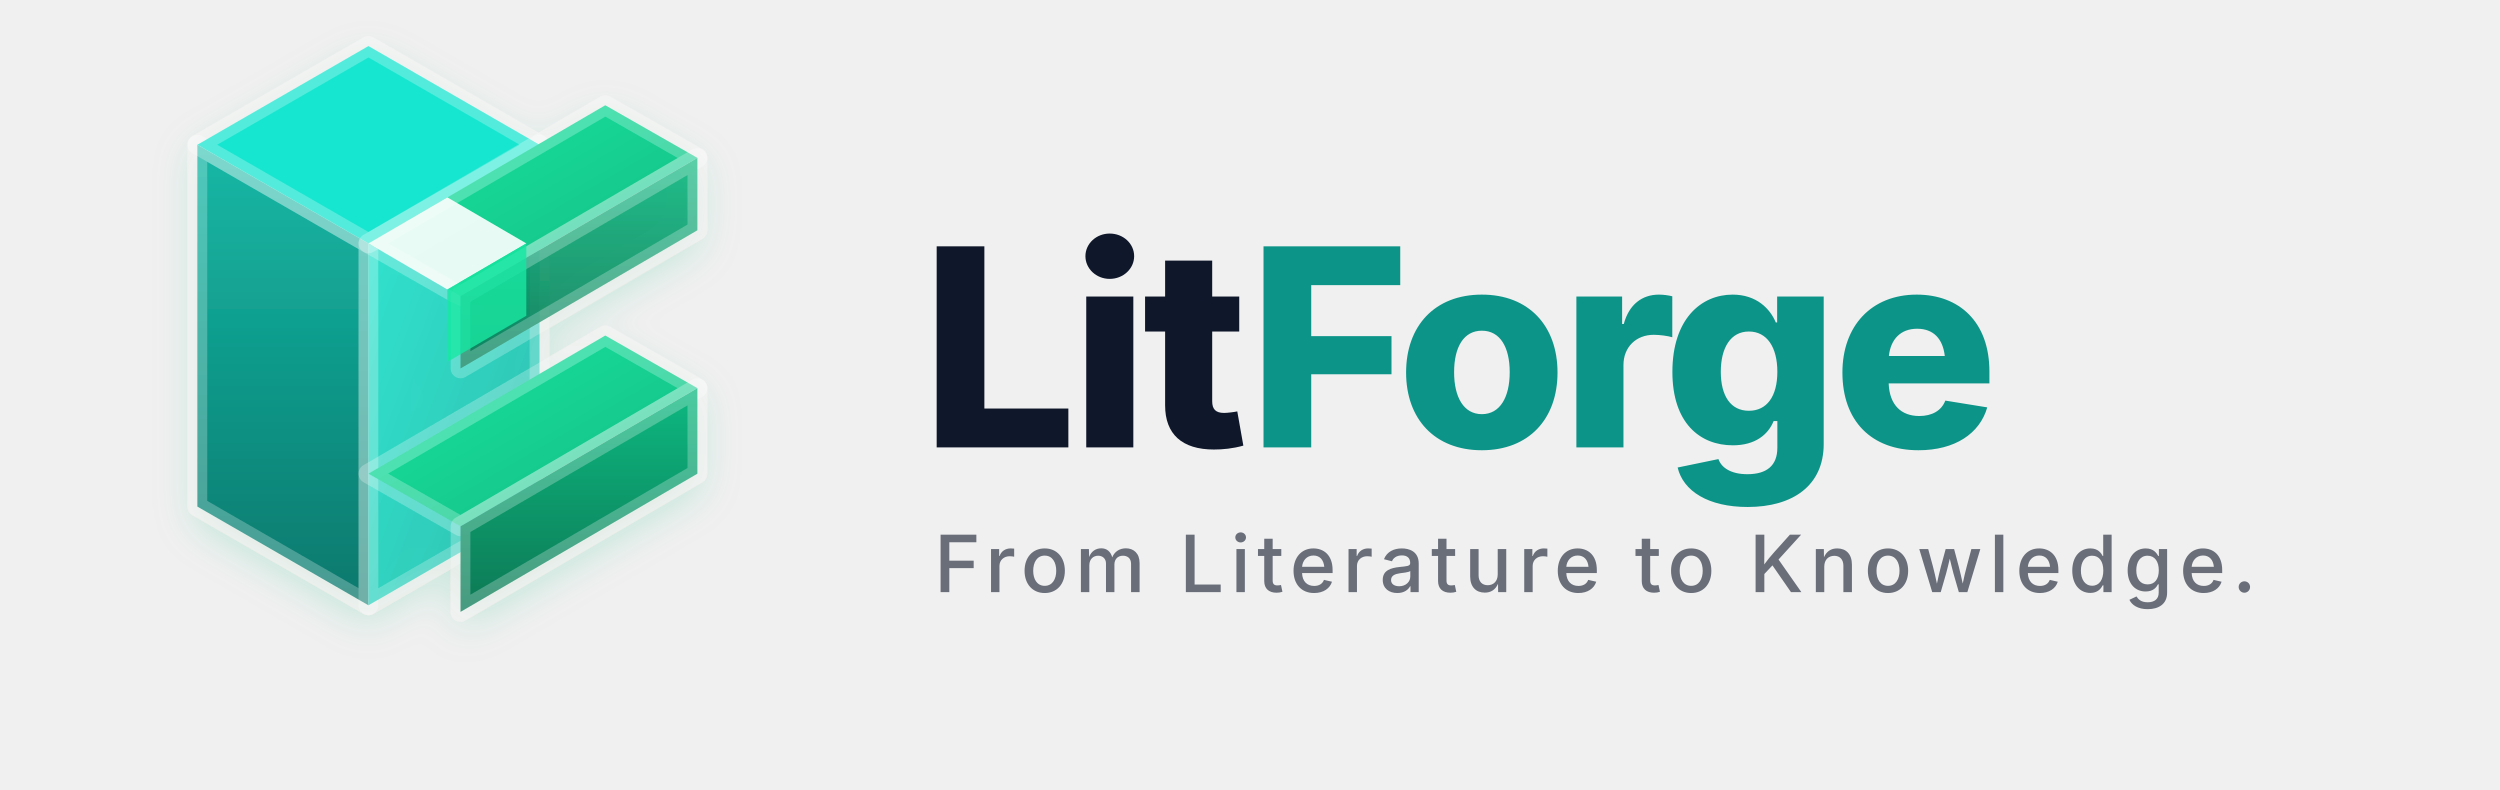
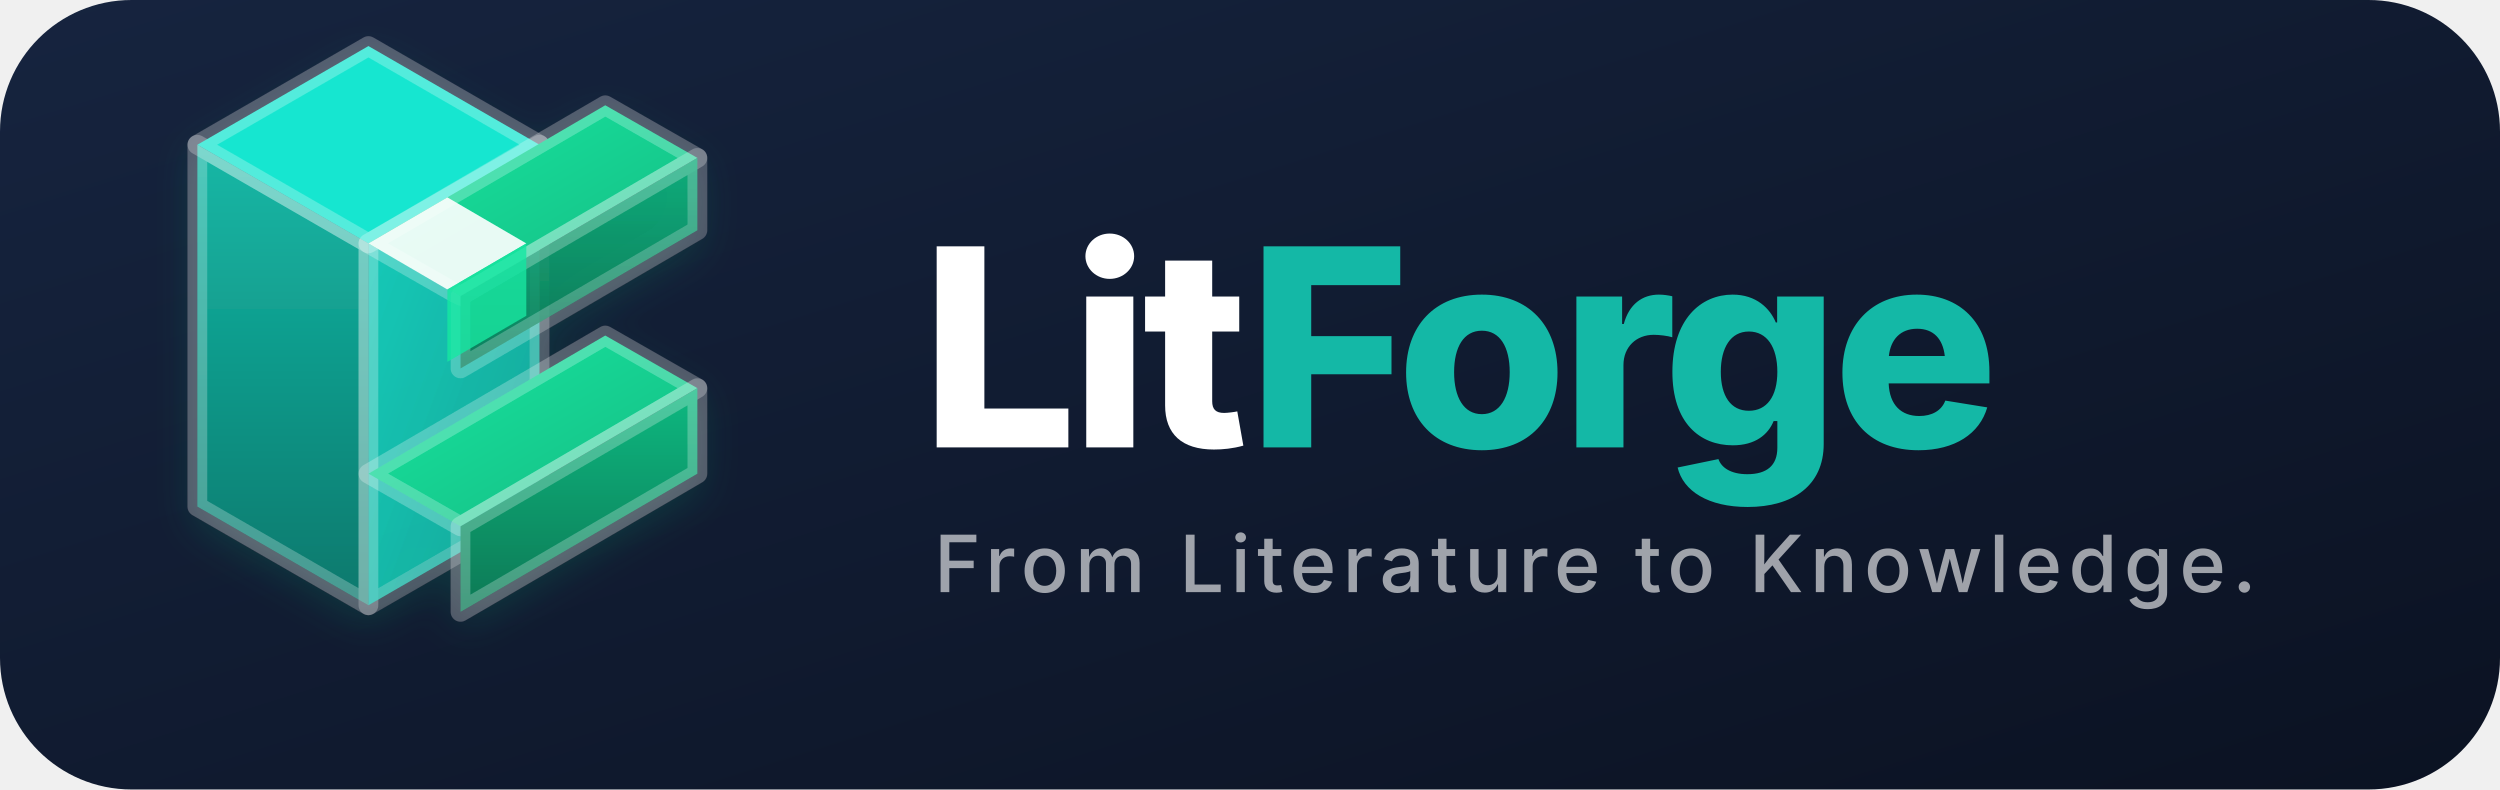
<svg xmlns="http://www.w3.org/2000/svg" viewBox="0 0 380 120" width="100%" height="100%">
-   <style>
-     .word { fill: #0f172a; }
-     .accent { fill: #0d9488; }
-     .tag { fill: #0f172a; opacity: 0.6; }
-     @media (prefers-color-scheme: dark) {
-       .word, .tag { fill: #ffffff; }
-       .accent { fill: #14b8a6; }
-       .tag { opacity: 0.5; }
-     }
-   </style>
+   <defs>
+     <linearGradient id="card" x1="0%" y1="0%" x2="100%" y2="100%">
+       <stop offset="0%" stop-color="#16243f" />
+       <stop offset="100%" stop-color="#0b1222" />
+     </linearGradient>
+   </defs>
+   <rect width="380" height="120" rx="20" fill="url(#card)" />
  <g transform="translate(10, 0)">
    <g filter="url(#glowFilter)">
      <defs>
        <linearGradient id="pGradTop" x1="0%" y1="0%" x2="100%" y2="100%">
          <stop offset="0%" stop-color="#19e6d0" />
          <stop offset="100%" stop-color="#14b8a6" />
        </linearGradient>
        <linearGradient id="pGradSide" x1="0%" y1="0%" x2="0%" y2="100%">
          <stop offset="0%" stop-color="#14b8a6" />
          <stop offset="100%" stop-color="#0d786c" />
        </linearGradient>
        <linearGradient id="sGradTop" x1="0%" y1="0%" x2="100%" y2="100%">
          <stop offset="0%" stop-color="#14e7a1" />
          <stop offset="100%" stop-color="#10b981" />
        </linearGradient>
        <linearGradient id="sGradSide" x1="0%" y1="0%" x2="0%" y2="100%">
          <stop offset="0%" stop-color="#10b981" />
          <stop offset="100%" stop-color="#0a7854" />
        </linearGradient>
        <filter id="glowFilter" x="-20%" y="-20%" width="140%" height="140%">
          <feDropShadow dx="0" dy="6" stdDeviation="8" flood-color="#14b8a6" flood-opacity="0.3" />
          <feDropShadow dx="0" dy="2" stdDeviation="3" flood-color="#10b981" flood-opacity="0.2" />
        </filter>
      </defs>
      <polygon points="20,22 46,37 46,92 20,77" fill="url(#pGradSide)" stroke="rgba(255,255,255,0.25)" stroke-width="3" stroke-linejoin="round" />
      <polygon points="46,37 72,22 72,77 46,92" fill="url(#pGradTop)" opacity="0.85" stroke="rgba(255,255,255,0.25)" stroke-width="3" stroke-linejoin="round" />
      <polygon points="20,22 46,7 72,22 46,37" fill="#19e6d0" stroke="rgba(255,255,255,0.25)" stroke-width="3" stroke-linejoin="round" />
      <polygon points="46,72 82,51 96,59 60,80" fill="url(#sGradTop)" stroke="rgba(255,255,255,0.25)" stroke-width="3" stroke-linejoin="round" />
      <polygon points="60,80 96,59 96,72 60,93" fill="url(#sGradSide)" stroke="rgba(255,255,255,0.25)" stroke-width="3" stroke-linejoin="round" />
      <polygon points="46,37 82,16 96,24 60,45" fill="url(#sGradTop)" stroke="rgba(255,255,255,0.25)" stroke-width="3" stroke-linejoin="round" />
      <polygon points="60,45 96,24 96,35 60,56" fill="url(#sGradSide)" opacity="0.9" stroke="rgba(255,255,255,0.25)" stroke-width="3" stroke-linejoin="round" />
      <polygon points="46,37 58,30 70,37 58,44" fill="#ffffff" opacity="0.9" />
      <polygon points="58,44 70,37 70,48 58,55" fill="#14e7a1" opacity="0.8" />
    </g>
  </g>
-   <text x="140" y="68" font-family="Inter, system-ui, sans-serif" font-weight="800" font-size="42" letter-spacing="-1" class="word">Lit<tspan class="accent">Forge</tspan>
+   <text x="140" y="68" font-family="Inter, system-ui, sans-serif" font-weight="800" font-size="42" letter-spacing="-1" fill="#ffffff">Lit<tspan fill="#14b8a6">Forge</tspan>
  </text>
-   <text x="142" y="90" font-family="Inter, system-ui, sans-serif" font-weight="500" font-size="12" letter-spacing="1" class="tag">From Literature to Knowledge.</text>
+   <text x="142" y="90" font-family="Inter, system-ui, sans-serif" font-weight="500" font-size="12" letter-spacing="1" fill="#ffffff" opacity="0.6">From Literature to Knowledge.</text>
</svg>
